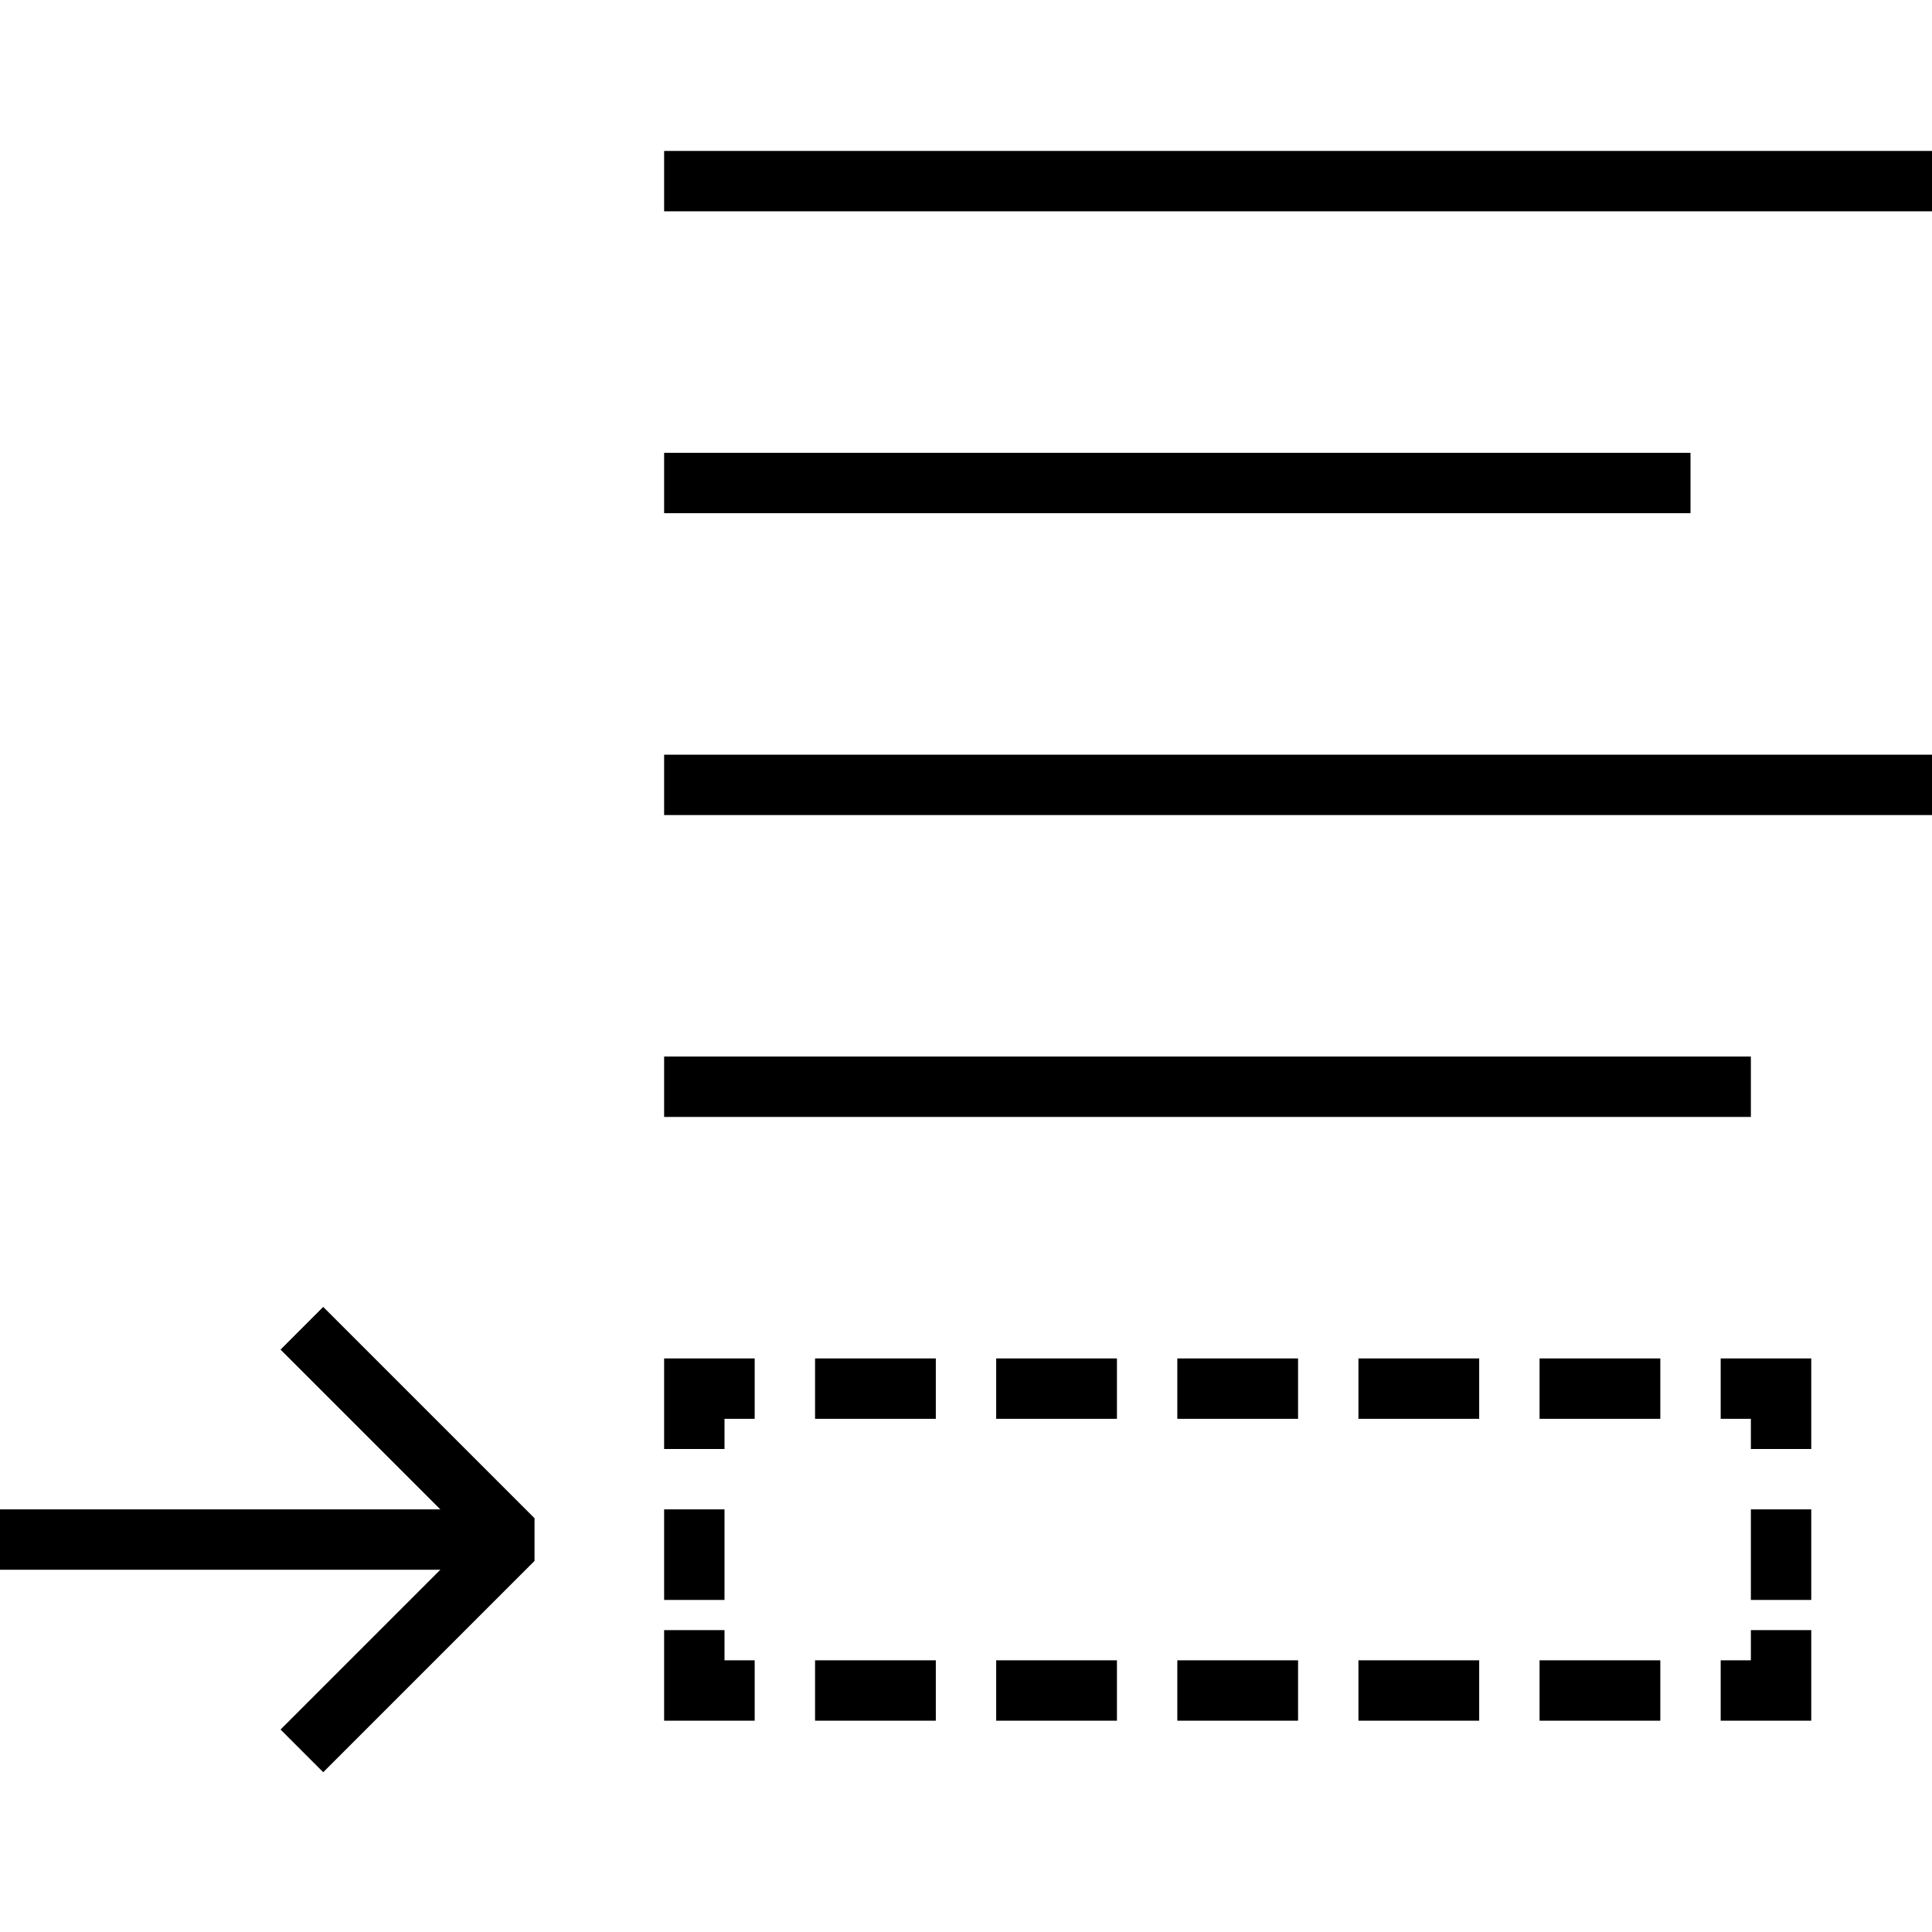
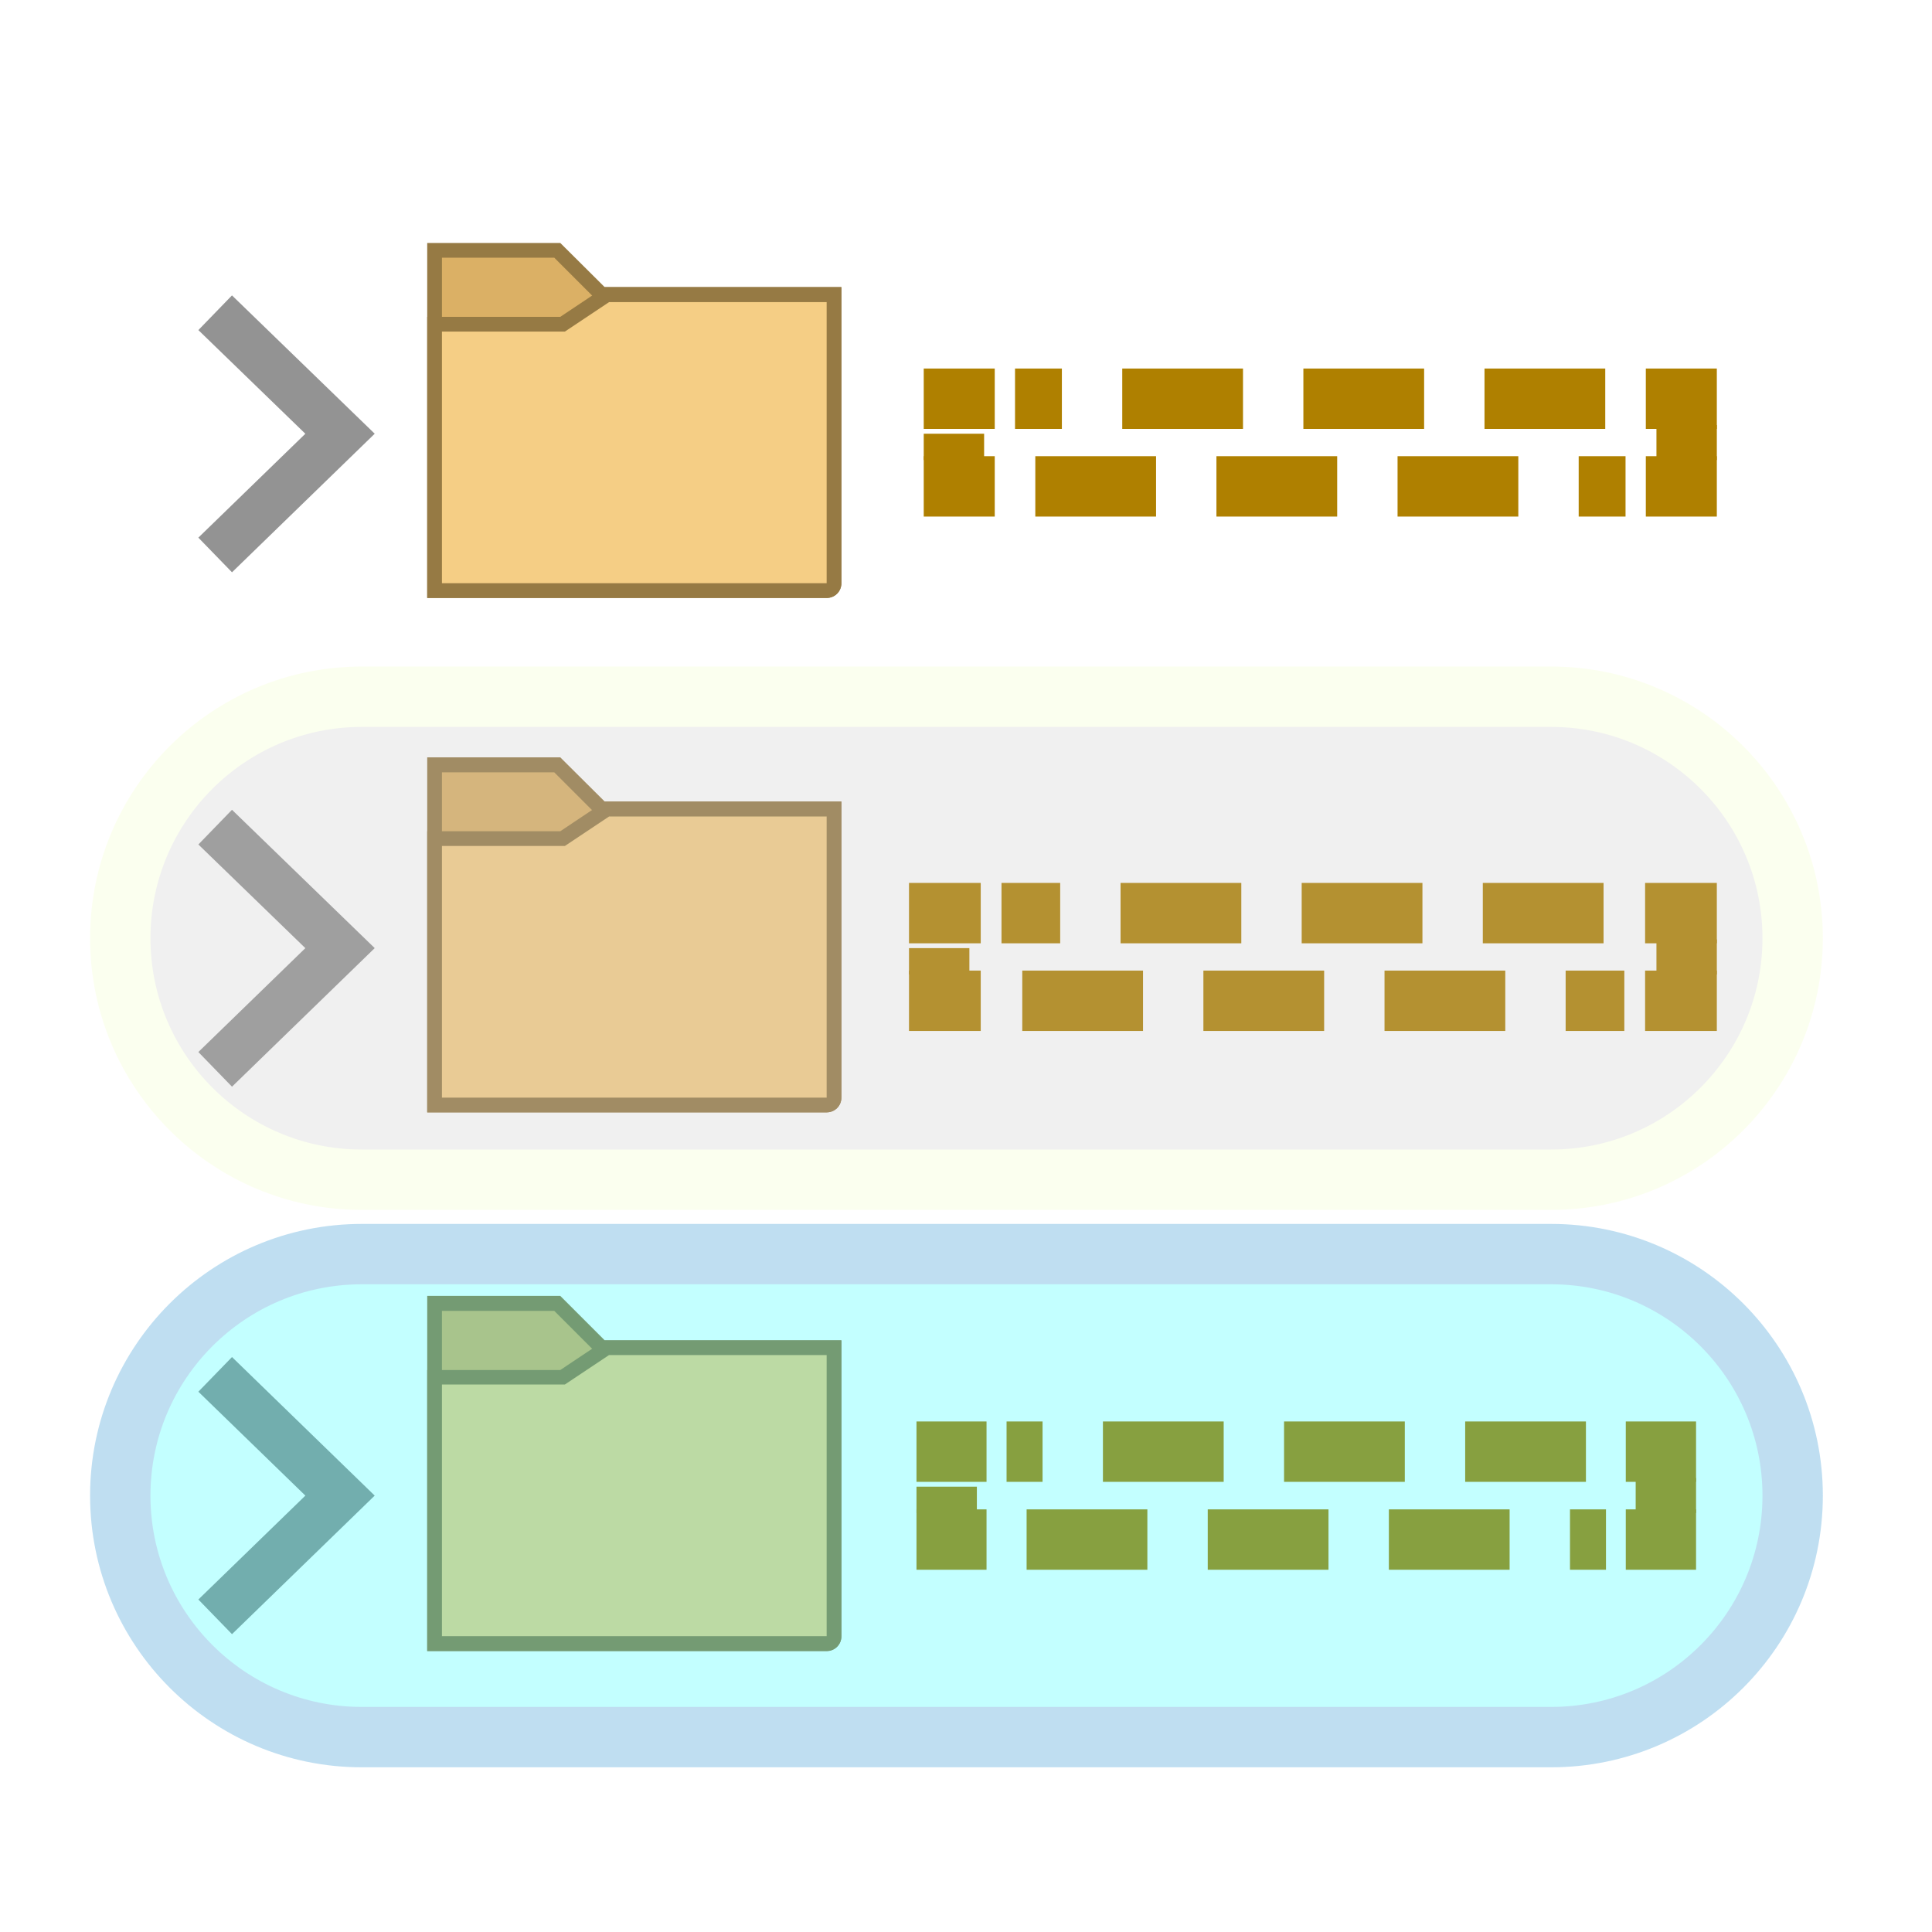
- <svg xmlns="http://www.w3.org/2000/svg" version="1.0" id="Layer_1" width="800px" height="800px" viewBox="0 0 64 64" enable-background="new 0 0 64 64" xml:space="preserve">
-   <line fill="none" stroke="#000000" stroke-width="2" stroke-miterlimit="10" x1="22" y1="6" x2="64" y2="6" />
-   <line fill="none" stroke="#000000" stroke-width="2" stroke-miterlimit="10" x1="22" y1="16" x2="56" y2="16" />
-   <line fill="none" stroke="#000000" stroke-width="2" stroke-miterlimit="10" x1="22" y1="26" x2="64" y2="26" />
-   <line fill="none" stroke="#000000" stroke-width="2" stroke-miterlimit="10" x1="22" y1="36" x2="58" y2="36" />
+ <svg xmlns="http://www.w3.org/2000/svg" version="1.1" id="Layer_1" x="0px" y="0px" viewBox="0 0 800 800" style="enable-background:new 0 0 800 800;" xml:space="preserve">
+   <style type="text/css">
+ 	.st0{fill:none;stroke:#939393;stroke-width:20;stroke-miterlimit:125;}
+ 	.st1{fill:#DBB065;}
+ 	.st2{fill:#967A44;}
+ 	.st3{fill:#F5CE85;}
+ 	.st4{fill:none;stroke:#AF8000;stroke-width:25;stroke-miterlimit:125;}
+ 	.st5{fill:none;stroke:#AF8000;stroke-width:25;stroke-miterlimit:125;stroke-dasharray:50,25;}
+ 	.st6{fill:none;stroke:#AF8000;stroke-width:25;stroke-miterlimit:125;stroke-dasharray:37.5,25;}
+ 	.st7{opacity:0.25;fill:#C4C4C4;stroke:#F1FFBF;stroke-width:25;stroke-miterlimit:125;enable-background:new    ;}
+ 	.st8{opacity:0.25;fill:#0FFFFF;stroke:#007DC9;stroke-width:25;stroke-miterlimit:125;enable-background:new    ;}
+ </style>
  <g>
+     <polyline class="st0" points="89.1,229.8 140.8,179.6 89.1,129.5  " />
    <g>
-       <polyline fill="none" stroke="#000000" stroke-width="2" stroke-miterlimit="10" points="59,48 59,46 57,46   " />
-       <line fill="none" stroke="#000000" stroke-width="2" stroke-miterlimit="10" stroke-dasharray="4,2" x1="55" y1="46" x2="26" y2="46" />
-       <polyline fill="none" stroke="#000000" stroke-width="2" stroke-miterlimit="10" points="25,46 23,46 23,48   " />
-       <line fill="none" stroke="#000000" stroke-width="2" stroke-miterlimit="10" stroke-dasharray="3,2" x1="23" y1="50" x2="23" y2="53" />
-       <polyline fill="none" stroke="#000000" stroke-width="2" stroke-miterlimit="10" points="23,54 23,56 25,56   " />
-       <line fill="none" stroke="#000000" stroke-width="2" stroke-miterlimit="10" stroke-dasharray="4,2" x1="27" y1="56" x2="56" y2="56" />
-       <polyline fill="none" stroke="#000000" stroke-width="2" stroke-miterlimit="10" points="57,56 59,56 59,54   " />
-       <line fill="none" stroke="#000000" stroke-width="2" stroke-miterlimit="10" stroke-dasharray="3,2" x1="59" y1="53" x2="59" y2="49" />
+       <path class="st1" d="M179.9,244.5V103.6h50.8l18.4,18.4h96.2v119.4c0,1.7-1.4,3.1-3.1,3.1H179.9z" />
+       <g>
+         <path class="st2" d="M229.5,106.7l16.6,16.6l1.8,1.8h2.5h91.9v116.4H183V106.7H229.5 M232,100.6h-55.1v147h165.4     c3.4,0,6.1-2.7,6.1-6.1V118.9h-98L232,100.6L232,100.6z" />
+       </g>
+     </g>
+     <g>
+       <path class="st3" d="M179.9,244.5V134.2h53l18.4-12.3h94v119.4c0,1.7-1.4,3.1-3.1,3.1H179.9V244.5z" />
+       <g>
+         <path class="st2" d="M342.3,125.1v116.4H183V137.3h49h1.9l1.5-1l16.8-11.2H342.3 M348.4,118.9h-98L232,131.2h-55.1v116.4h165.4     c3.4,0,6.1-2.7,6.1-6.1V118.9L348.4,118.9z" />
+       </g>
+     </g>
+     <g>
+       <polyline class="st4" points="698.4,172.4 698.4,165.1 681.5,165.1   " />
+       <line class="st5" x1="664.7" y1="165.1" x2="420.3" y2="165.1" />
+       <polyline class="st4" points="411.9,165.1 395,165.1 395,172.4   " />
+       <line class="st6" x1="395" y1="179.6" x2="395" y2="190.5" />
+       <polyline class="st4" points="395,194.1 395,201.4 411.9,201.4   " />
+       <line class="st5" x1="428.7" y1="201.4" x2="673.1" y2="201.4" />
+       <polyline class="st4" points="681.5,201.4 698.4,201.4 698.4,194.1   " />
+       <line class="st6" x1="698.4" y1="190.5" x2="698.4" y2="176" />
    </g>
  </g>
  <g>
-     <polyline fill="none" stroke="#000000" stroke-width="2" stroke-linejoin="bevel" stroke-miterlimit="10" points="10,58 17,51    10,44  " />
    <g>
-       <line fill="none" stroke="#000000" stroke-width="2" stroke-miterlimit="10" x1="17" y1="51" x2="0" y2="51" />
+       <path class="st1" d="M179.9,457.5V316.6h50.8l18.4,18.4h96.2v119.4c0,1.7-1.4,3.1-3.1,3.1H179.9z" />
+       <g>
+         <path class="st2" d="M229.5,319.8l16.6,16.6l1.8,1.8h2.5h91.9v116.4H183V319.8H229.5 M232,313.6h-55.1v147h165.4     c3.4,0,6.1-2.7,6.1-6.1V331.9h-98L232,313.6L232,313.6z" />
+       </g>
    </g>
+     <g>
+       <path class="st3" d="M179.9,457.5V347.3h53l18.4-12.3h94v119.4c0,1.7-1.4,3.1-3.1,3.1L179.9,457.5L179.9,457.5z" />
+       <g>
+         <path class="st2" d="M342.3,338.1v116.4H183V350.3h49h1.9l1.5-1l16.8-11.2L342.3,338.1 M348.4,331.9h-98L232,344.2h-55.1v116.4     h165.4c3.4,0,6.1-2.7,6.1-6.1V331.9L348.4,331.9z" />
+       </g>
+     </g>
+     <g>
+       <polyline class="st4" points="698.4,385.4 698.4,378.1 681.2,378.1   " />
+       <line class="st5" x1="664" y1="378.1" x2="414.7" y2="378.1" />
+       <polyline class="st4" points="406.1,378.1 388.9,378.1 388.9,385.4   " />
+       <line class="st6" x1="388.9" y1="392.6" x2="388.9" y2="403.5" />
+       <polyline class="st4" points="388.9,407.1 388.9,414.4 406.1,414.4   " />
+       <line class="st5" x1="423.3" y1="414.4" x2="672.6" y2="414.4" />
+       <polyline class="st4" points="681.2,414.4 698.4,414.4 698.4,407.1   " />
+       <line class="st6" x1="698.4" y1="403.5" x2="698.4" y2="389" />
+     </g>
+     <polyline class="st0" points="89.1,442.8 140.8,392.6 89.1,342.5  " />
  </g>
+   <g>
+     <g>
+       <path class="st1" d="M179.9,680.5V539.6h50.8l18.4,18.4h96.2v119.4c0,1.7-1.4,3.1-3.1,3.1H179.9z" />
+       <g>
+         <path class="st2" d="M229.5,542.8l16.6,16.6l1.8,1.8h2.5h91.9v116.4H183V542.8H229.5 M232,536.6h-55.1v147h165.4     c3.4,0,6.1-2.7,6.1-6.1V555h-98L232,536.6L232,536.6z" />
+       </g>
+     </g>
+     <g>
+       <path class="st3" d="M179.9,680.5V570.3h53l18.4-12.3h94v119.4c0,1.7-1.4,3.1-3.1,3.1L179.9,680.5L179.9,680.5z" />
+       <g>
+         <path class="st2" d="M342.3,561.1v116.4H183V573.3h49h1.9l1.5-1l16.8-11.2H342.3 M348.4,555h-98L232,567.3h-55.1v116.4h165.4     c3.4,0,6.1-2.7,6.1-6.1V555L348.4,555z" />
+       </g>
+     </g>
+     <g>
+       <polyline class="st4" points="689.8,608.5 689.8,601.1 673.2,601.1   " />
+       <line class="st5" x1="656.7" y1="601.1" x2="416.8" y2="601.1" />
+       <polyline class="st4" points="408.5,601.1 392,601.1 392,608.5   " />
+       <line class="st6" x1="392" y1="615.6" x2="392" y2="626.5" />
+       <polyline class="st4" points="392,630.1 392,637.5 408.5,637.5   " />
+       <line class="st5" x1="425.1" y1="637.5" x2="665" y2="637.5" />
+       <polyline class="st4" points="673.2,637.5 689.8,637.5 689.8,630.1   " />
+       <line class="st6" x1="689.8" y1="626.5" x2="689.8" y2="612" />
+     </g>
+     <polyline class="st0" points="89.1,669.5 140.8,619.3 89.1,569.1  " />
+   </g>
+   <path class="st7" d="M642.3,488.5H149.8c-55.2,0-100-44.8-100-100l0,0c0-55.2,44.8-100,100-100h492.5c55.2,0,100,44.8,100,100l0,0  C742.3,443.7,697.5,488.5,642.3,488.5z" />
+   <path class="st8" d="M642.3,719.3H149.8c-55.2,0-100-44.8-100-100l0,0c0-55.2,44.8-100,100-100h492.5c55.2,0,100,44.8,100,100l0,0  C742.3,674.6,697.5,719.3,642.3,719.3z" />
</svg>
